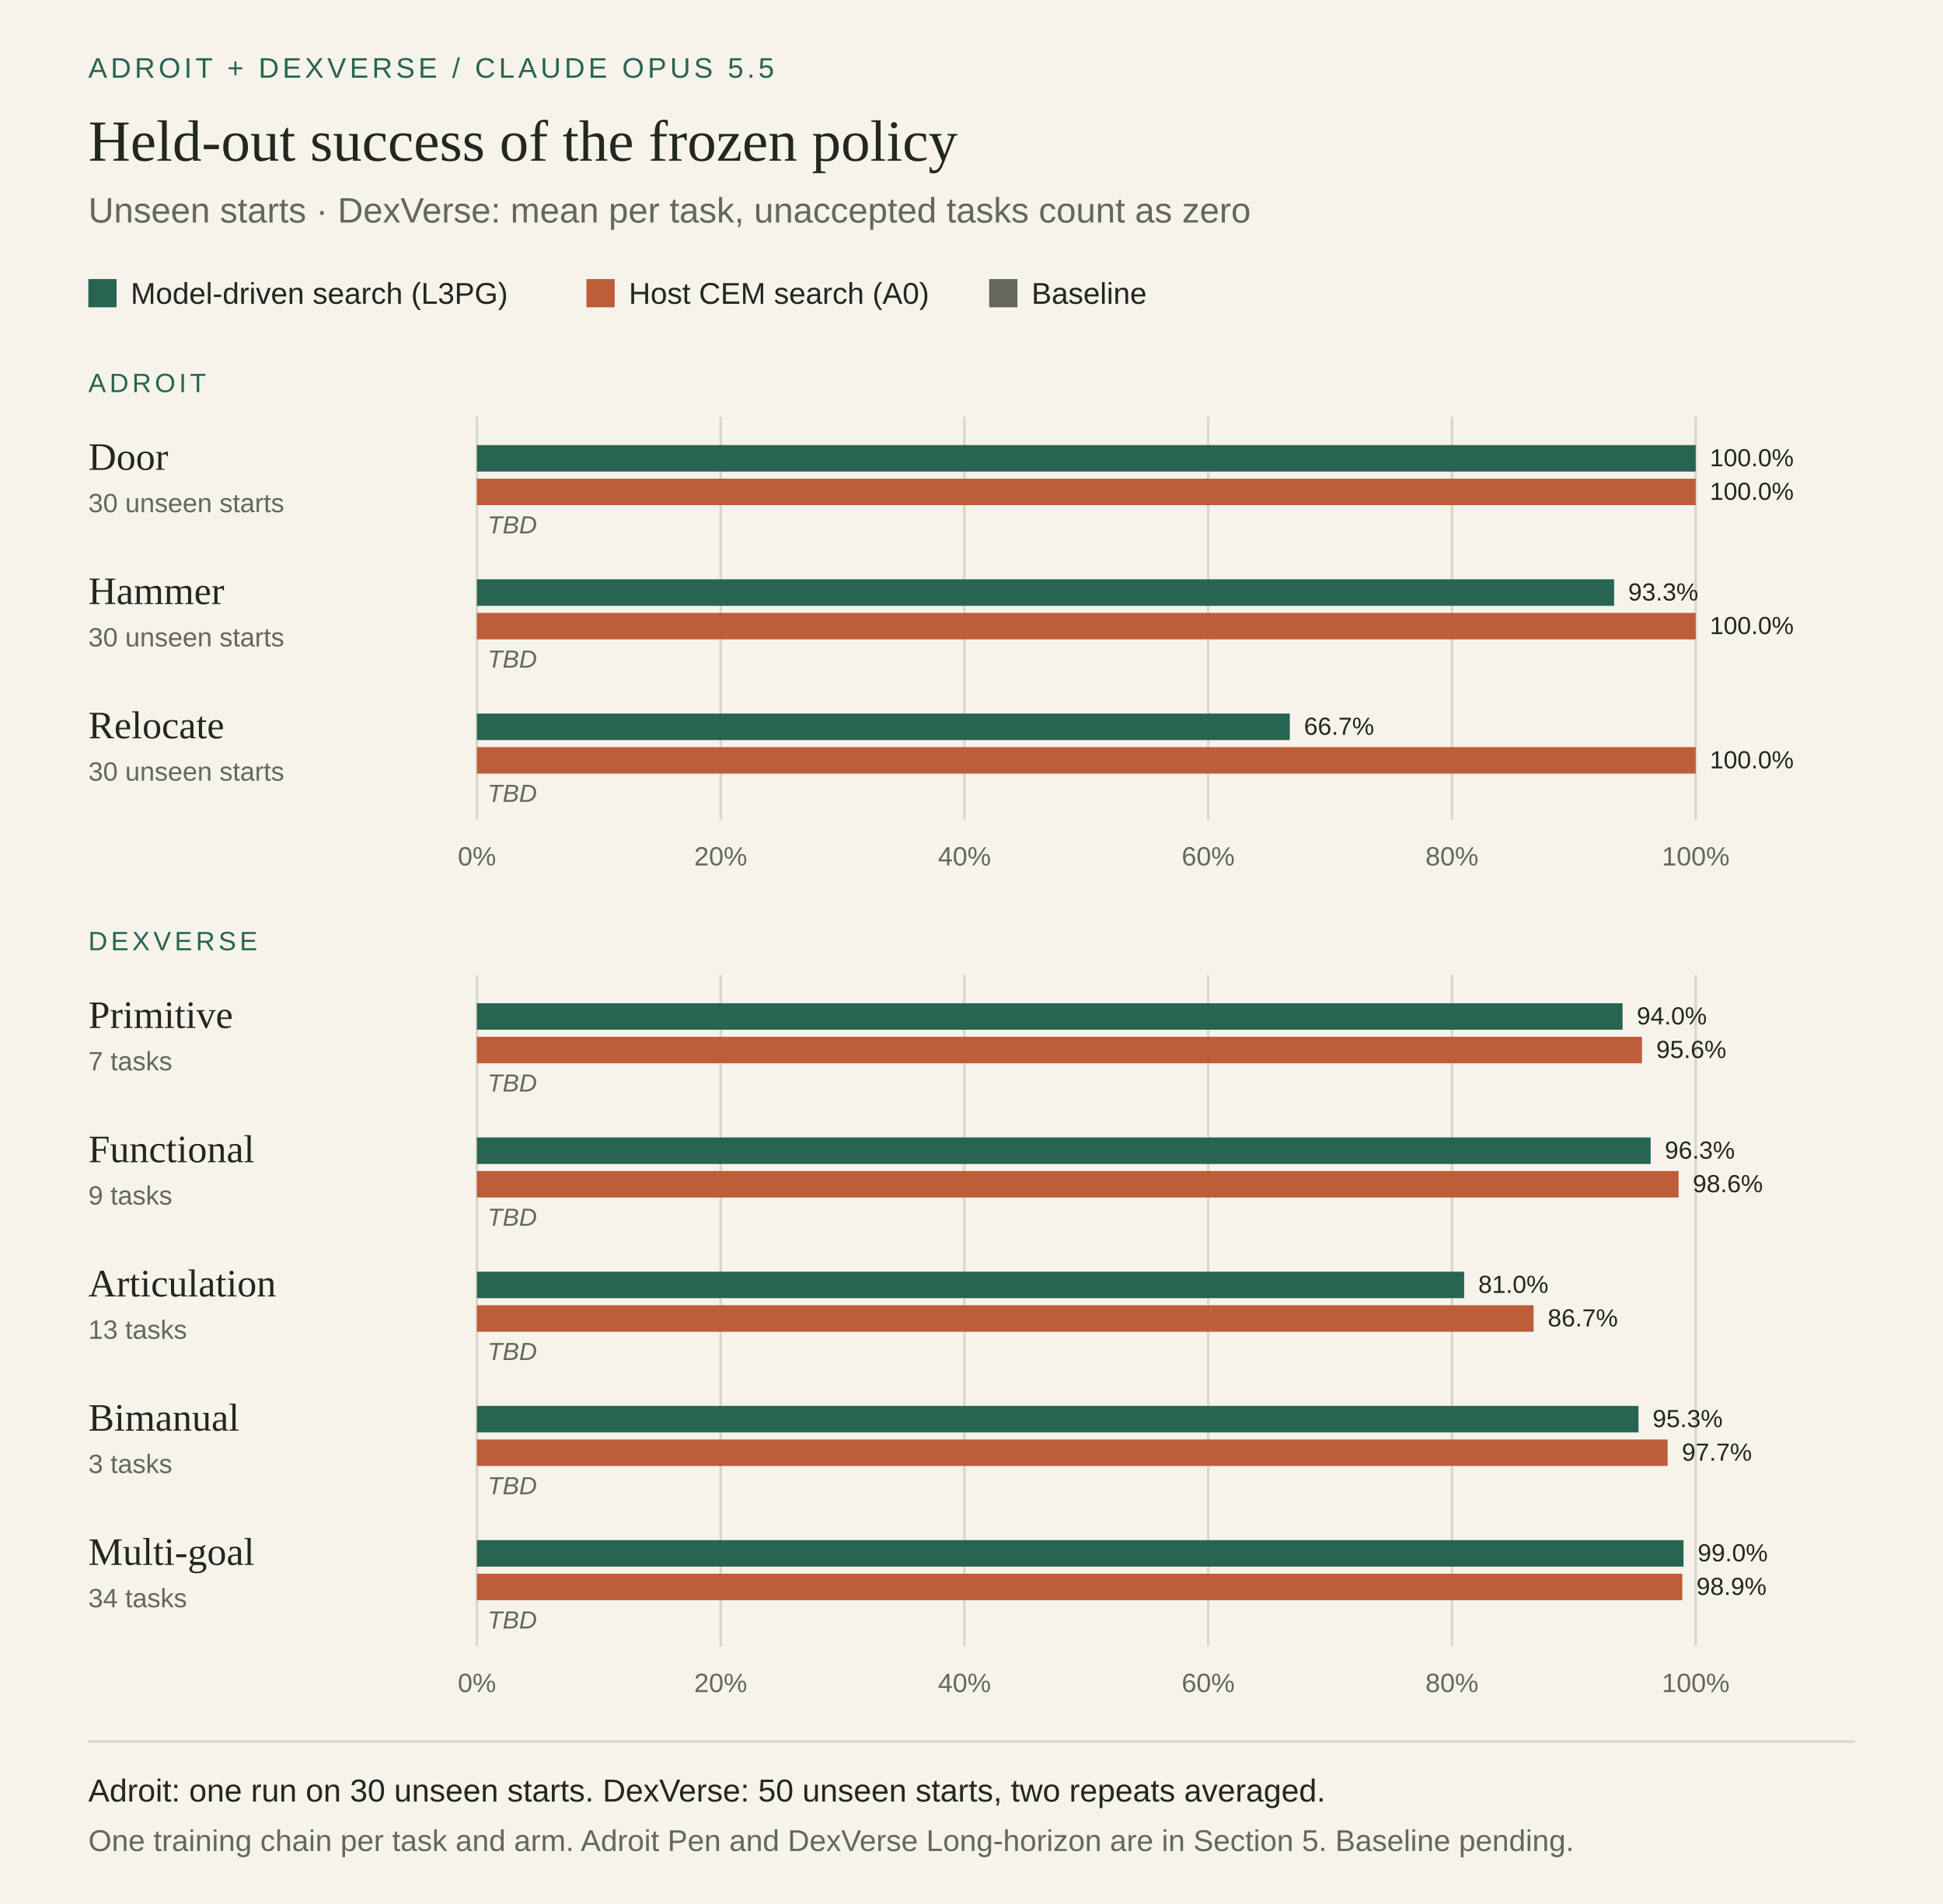
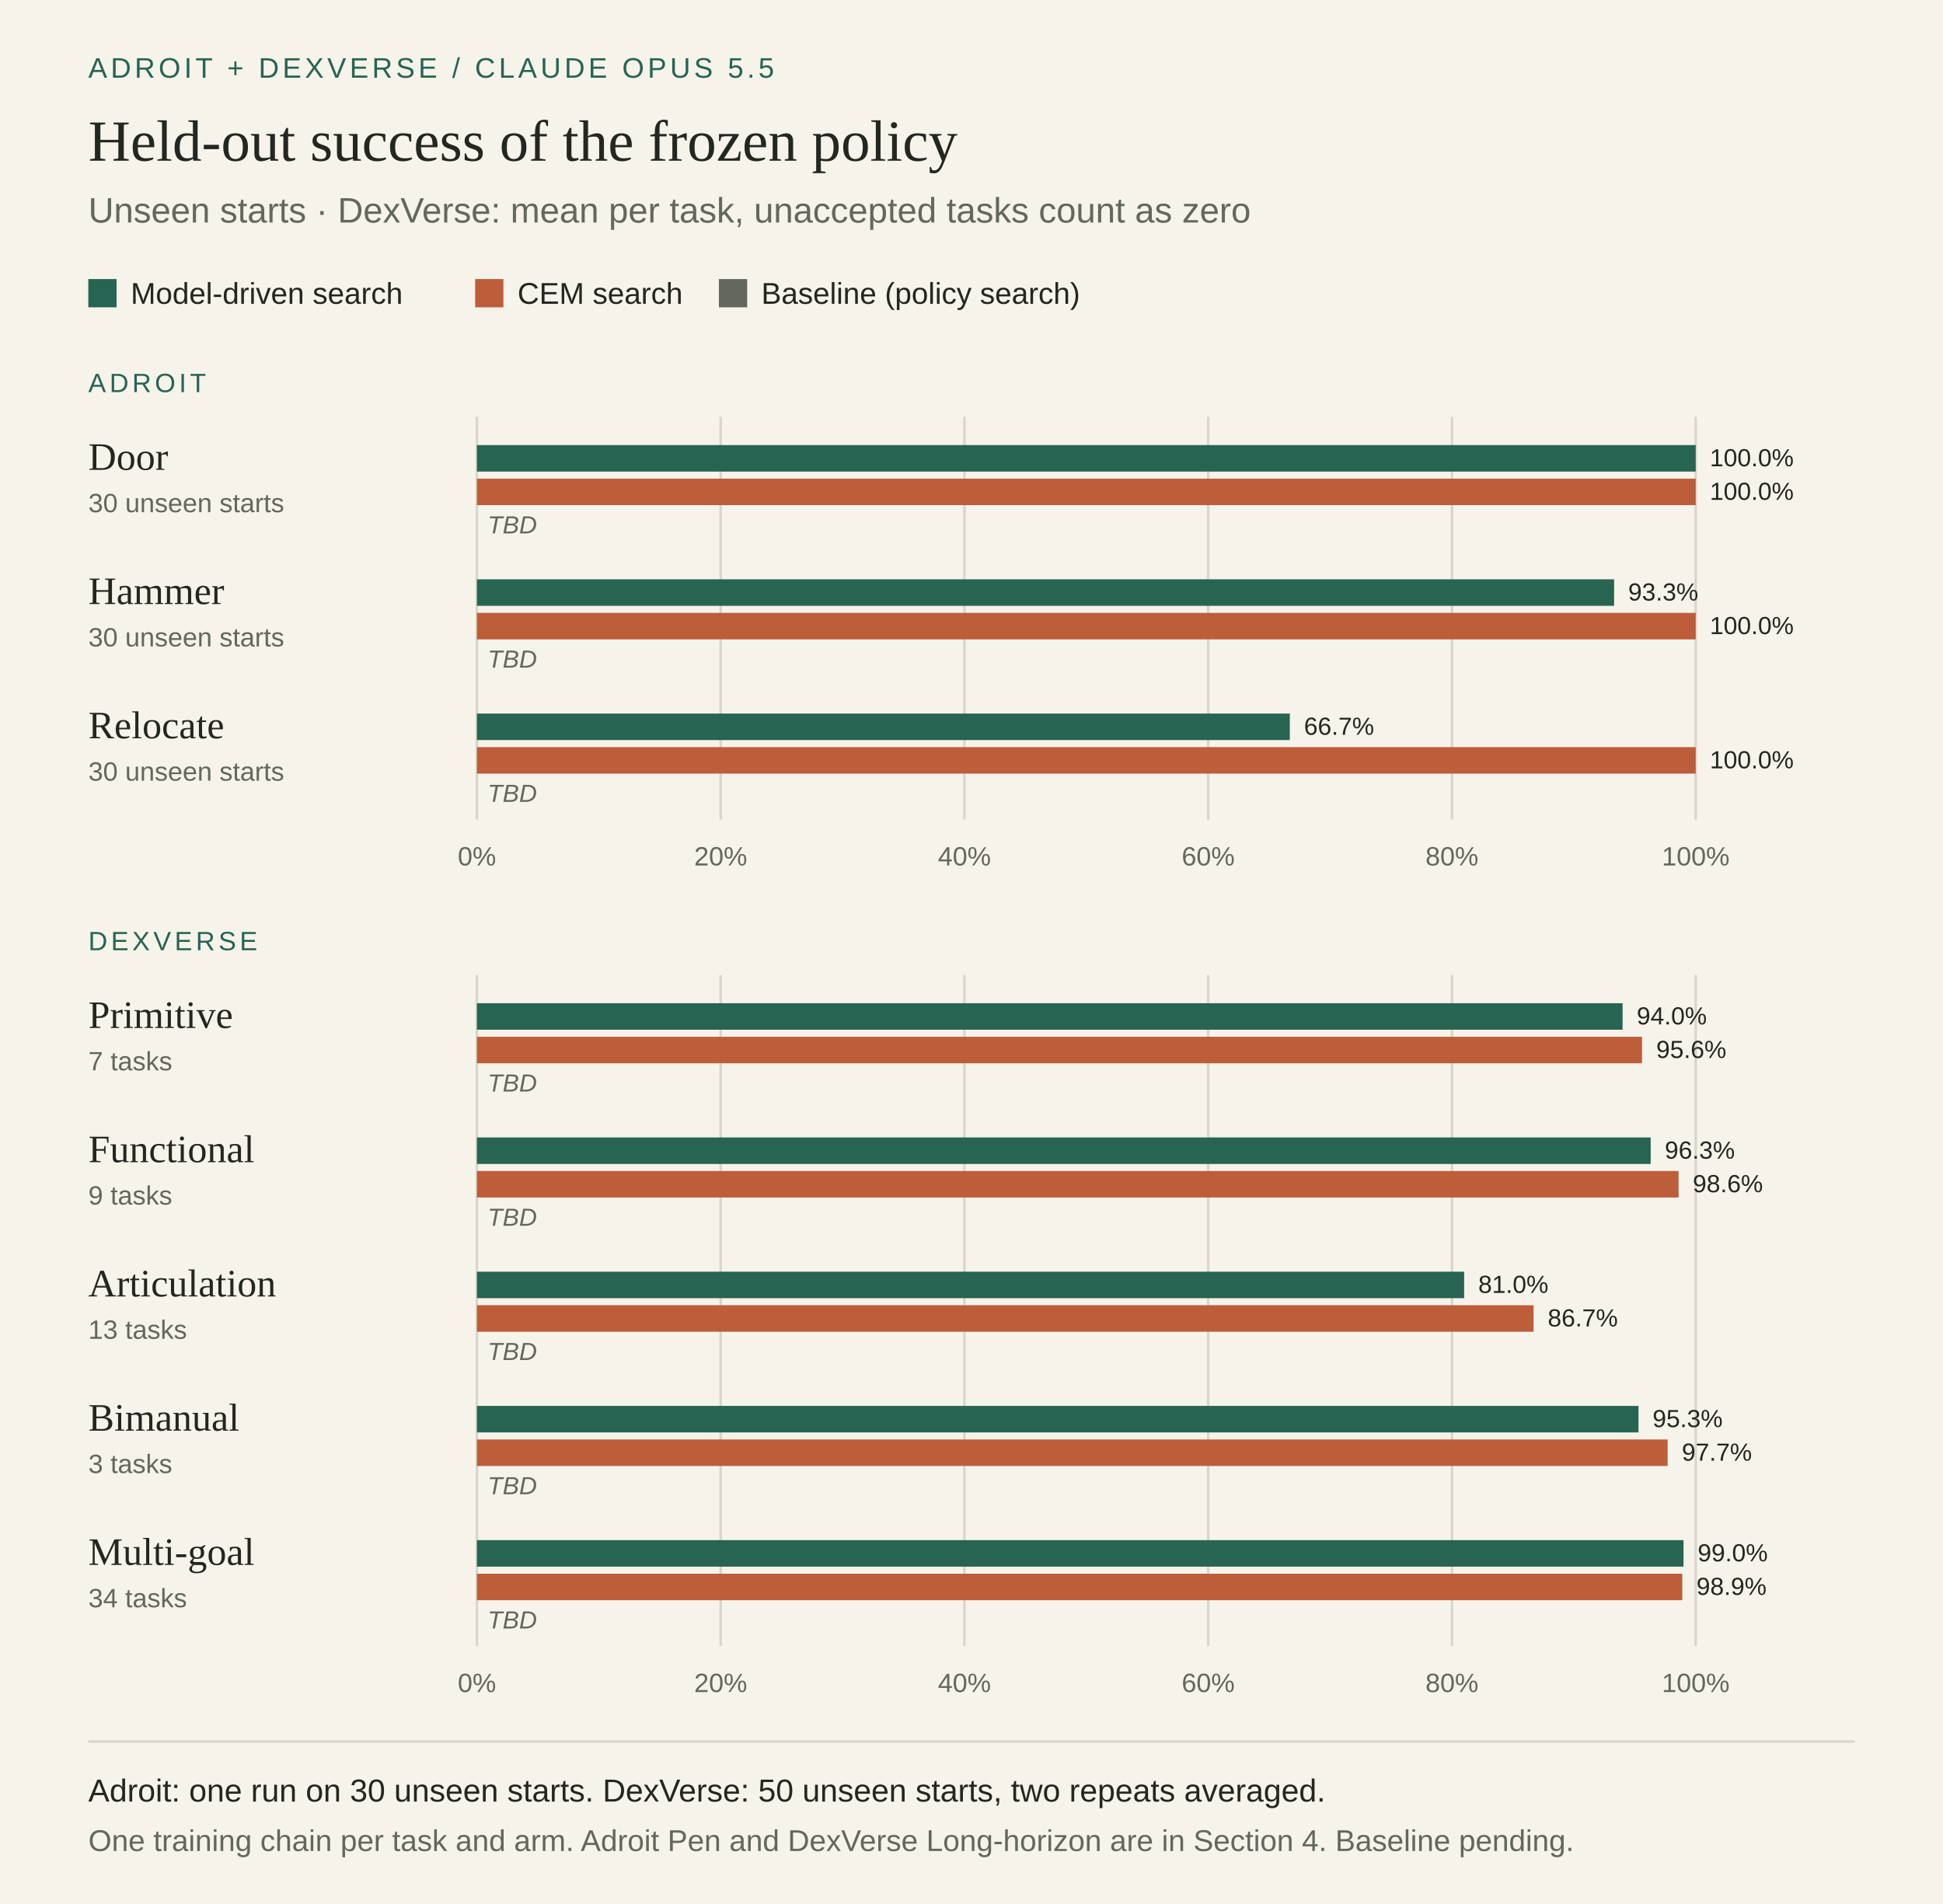
<svg xmlns="http://www.w3.org/2000/svg" width="1100" height="1078" viewBox="0 0 1100 1078" role="img" aria-labelledby="figure-title figure-desc">
  <defs>
    <marker id="arrow" markerWidth="8" markerHeight="8" refX="7" refY="4" orient="auto" markerUnits="userSpaceOnUse">
      <path d="M 0 0 L 8 4 L 0 8 Z" fill="#276451" />
    </marker>
  </defs>
  <rect width="1100" height="1078" fill="#f6f3eb" />
  <text x="50" y="44" font-family="Arial, Helvetica, sans-serif" font-size="16" fill="#276451" text-anchor="start" letter-spacing="2">ADROIT + DEXVERSE  /  CLAUDE OPUS 5.5</text>
  <text x="50" y="91" font-family="Georgia, 'Times New Roman', serif" font-size="33" fill="#242620" text-anchor="start">Held-out success of the frozen policy</text>
  <text x="50" y="126" font-family="Arial, Helvetica, sans-serif" font-size="20" fill="#63675d" text-anchor="start">Unseen starts · DexVerse: mean per task, unaccepted tasks count as zero</text>
  <rect x="50" y="158" width="16" height="16" fill="#276451" />
-   <text x="74" y="172" font-family="Arial, Helvetica, sans-serif" font-size="17" fill="#242620" text-anchor="start">Model-driven search (L3PG)</text>
-   <rect x="332" y="158" width="16" height="16" fill="#be5d39" />
-   <text x="356" y="172" font-family="Arial, Helvetica, sans-serif" font-size="17" fill="#242620" text-anchor="start">Host CEM search (A0)</text>
-   <rect x="560" y="158" width="16" height="16" fill="#63675d" />
-   <text x="584" y="172" font-family="Arial, Helvetica, sans-serif" font-size="17" fill="#242620" text-anchor="start">Baseline</text>
+   <text x="74" y="172" font-family="Arial, Helvetica, sans-serif" font-size="17" fill="#242620" text-anchor="start">Model-driven search</text>
+   <rect x="269" y="158" width="16" height="16" fill="#be5d39" />
+   <text x="293" y="172" font-family="Arial, Helvetica, sans-serif" font-size="17" fill="#242620" text-anchor="start">CEM search</text>
+   <rect x="407" y="158" width="16" height="16" fill="#63675d" />
+   <text x="431" y="172" font-family="Arial, Helvetica, sans-serif" font-size="17" fill="#242620" text-anchor="start">Baseline (policy search)</text>
  <text x="50" y="222" font-family="Arial, Helvetica, sans-serif" font-size="15" fill="#276451" text-anchor="start" letter-spacing="2">ADROIT</text>
  <line x1="270.0" y1="236" x2="270.0" y2="464" stroke="#d7d6ca" stroke-width="1.4" />
  <text x="270.0" y="490" font-family="Arial, Helvetica, sans-serif" font-size="15" fill="#63675d" text-anchor="middle">0%</text>
  <line x1="408.0" y1="236" x2="408.0" y2="464" stroke="#d7d6ca" stroke-width="1.4" />
  <text x="408.0" y="490" font-family="Arial, Helvetica, sans-serif" font-size="15" fill="#63675d" text-anchor="middle">20%</text>
  <line x1="546.0" y1="236" x2="546.0" y2="464" stroke="#d7d6ca" stroke-width="1.4" />
  <text x="546.0" y="490" font-family="Arial, Helvetica, sans-serif" font-size="15" fill="#63675d" text-anchor="middle">40%</text>
  <line x1="684.0" y1="236" x2="684.0" y2="464" stroke="#d7d6ca" stroke-width="1.4" />
  <text x="684.0" y="490" font-family="Arial, Helvetica, sans-serif" font-size="15" fill="#63675d" text-anchor="middle">60%</text>
  <line x1="822.0" y1="236" x2="822.0" y2="464" stroke="#d7d6ca" stroke-width="1.4" />
  <text x="822.0" y="490" font-family="Arial, Helvetica, sans-serif" font-size="15" fill="#63675d" text-anchor="middle">80%</text>
  <line x1="960.0" y1="236" x2="960.0" y2="464" stroke="#d7d6ca" stroke-width="1.4" />
  <text x="960.0" y="490" font-family="Arial, Helvetica, sans-serif" font-size="15" fill="#63675d" text-anchor="middle">100%</text>
  <text x="50" y="266" font-family="Georgia, 'Times New Roman', serif" font-size="22" fill="#242620" text-anchor="start">Door</text>
  <text x="50" y="290" font-family="Arial, Helvetica, sans-serif" font-size="15" fill="#63675d" text-anchor="start">30 unseen starts</text>
  <rect x="270" y="252" width="690.0" height="15" fill="#276451" />
  <text x="968.0" y="264" font-family="Arial, Helvetica, sans-serif" font-size="14" fill="#242620" text-anchor="start">100.0%</text>
  <rect x="270" y="271" width="690.0" height="15" fill="#be5d39" />
  <text x="968.0" y="283" font-family="Arial, Helvetica, sans-serif" font-size="14" fill="#242620" text-anchor="start">100.0%</text>
  <text x="276" y="302" font-family="Arial, Helvetica, sans-serif" font-size="14" fill="#63675d" text-anchor="start" font-style="italic">TBD</text>
  <text x="50" y="342" font-family="Georgia, 'Times New Roman', serif" font-size="22" fill="#242620" text-anchor="start">Hammer</text>
  <text x="50" y="366" font-family="Arial, Helvetica, sans-serif" font-size="15" fill="#63675d" text-anchor="start">30 unseen starts</text>
  <rect x="270" y="328" width="643.8" height="15" fill="#276451" />
  <text x="921.77" y="340" font-family="Arial, Helvetica, sans-serif" font-size="14" fill="#242620" text-anchor="start">93.3%</text>
  <rect x="270" y="347" width="690.0" height="15" fill="#be5d39" />
  <text x="968.0" y="359" font-family="Arial, Helvetica, sans-serif" font-size="14" fill="#242620" text-anchor="start">100.0%</text>
  <text x="276" y="378" font-family="Arial, Helvetica, sans-serif" font-size="14" fill="#63675d" text-anchor="start" font-style="italic">TBD</text>
  <text x="50" y="418" font-family="Georgia, 'Times New Roman', serif" font-size="22" fill="#242620" text-anchor="start">Relocate</text>
  <text x="50" y="442" font-family="Arial, Helvetica, sans-serif" font-size="15" fill="#63675d" text-anchor="start">30 unseen starts</text>
  <rect x="270" y="404" width="460.2" height="15" fill="#276451" />
  <text x="738.23" y="416" font-family="Arial, Helvetica, sans-serif" font-size="14" fill="#242620" text-anchor="start">66.7%</text>
  <rect x="270" y="423" width="690.0" height="15" fill="#be5d39" />
  <text x="968.0" y="435" font-family="Arial, Helvetica, sans-serif" font-size="14" fill="#242620" text-anchor="start">100.0%</text>
  <text x="276" y="454" font-family="Arial, Helvetica, sans-serif" font-size="14" fill="#63675d" text-anchor="start" font-style="italic">TBD</text>
  <text x="50" y="538" font-family="Arial, Helvetica, sans-serif" font-size="15" fill="#276451" text-anchor="start" letter-spacing="2">DEXVERSE</text>
  <line x1="270.0" y1="552" x2="270.0" y2="932" stroke="#d7d6ca" stroke-width="1.4" />
  <text x="270.0" y="958" font-family="Arial, Helvetica, sans-serif" font-size="15" fill="#63675d" text-anchor="middle">0%</text>
  <line x1="408.0" y1="552" x2="408.0" y2="932" stroke="#d7d6ca" stroke-width="1.4" />
  <text x="408.0" y="958" font-family="Arial, Helvetica, sans-serif" font-size="15" fill="#63675d" text-anchor="middle">20%</text>
  <line x1="546.0" y1="552" x2="546.0" y2="932" stroke="#d7d6ca" stroke-width="1.4" />
  <text x="546.0" y="958" font-family="Arial, Helvetica, sans-serif" font-size="15" fill="#63675d" text-anchor="middle">40%</text>
  <line x1="684.0" y1="552" x2="684.0" y2="932" stroke="#d7d6ca" stroke-width="1.4" />
  <text x="684.0" y="958" font-family="Arial, Helvetica, sans-serif" font-size="15" fill="#63675d" text-anchor="middle">60%</text>
  <line x1="822.0" y1="552" x2="822.0" y2="932" stroke="#d7d6ca" stroke-width="1.4" />
  <text x="822.0" y="958" font-family="Arial, Helvetica, sans-serif" font-size="15" fill="#63675d" text-anchor="middle">80%</text>
  <line x1="960.0" y1="552" x2="960.0" y2="932" stroke="#d7d6ca" stroke-width="1.4" />
  <text x="960.0" y="958" font-family="Arial, Helvetica, sans-serif" font-size="15" fill="#63675d" text-anchor="middle">100%</text>
  <text x="50" y="582" font-family="Georgia, 'Times New Roman', serif" font-size="22" fill="#242620" text-anchor="start">Primitive</text>
  <text x="50" y="606" font-family="Arial, Helvetica, sans-serif" font-size="15" fill="#63675d" text-anchor="start">7 tasks</text>
  <rect x="270" y="568" width="648.6" height="15" fill="#276451" />
  <text x="926.6" y="580" font-family="Arial, Helvetica, sans-serif" font-size="14" fill="#242620" text-anchor="start">94.0%</text>
  <rect x="270" y="587" width="659.6" height="15" fill="#be5d39" />
  <text x="937.64" y="599" font-family="Arial, Helvetica, sans-serif" font-size="14" fill="#242620" text-anchor="start">95.6%</text>
  <text x="276" y="618" font-family="Arial, Helvetica, sans-serif" font-size="14" fill="#63675d" text-anchor="start" font-style="italic">TBD</text>
  <text x="50" y="658" font-family="Georgia, 'Times New Roman', serif" font-size="22" fill="#242620" text-anchor="start">Functional</text>
  <text x="50" y="682" font-family="Arial, Helvetica, sans-serif" font-size="15" fill="#63675d" text-anchor="start">9 tasks</text>
  <rect x="270" y="644" width="664.5" height="15" fill="#276451" />
  <text x="942.47" y="656" font-family="Arial, Helvetica, sans-serif" font-size="14" fill="#242620" text-anchor="start">96.3%</text>
  <rect x="270" y="663" width="680.3" height="15" fill="#be5d39" />
  <text x="958.34" y="675" font-family="Arial, Helvetica, sans-serif" font-size="14" fill="#242620" text-anchor="start">98.6%</text>
  <text x="276" y="694" font-family="Arial, Helvetica, sans-serif" font-size="14" fill="#63675d" text-anchor="start" font-style="italic">TBD</text>
  <text x="50" y="734" font-family="Georgia, 'Times New Roman', serif" font-size="22" fill="#242620" text-anchor="start">Articulation</text>
  <text x="50" y="758" font-family="Arial, Helvetica, sans-serif" font-size="15" fill="#63675d" text-anchor="start">13 tasks</text>
  <rect x="270" y="720" width="558.9" height="15" fill="#276451" />
  <text x="836.9" y="732" font-family="Arial, Helvetica, sans-serif" font-size="14" fill="#242620" text-anchor="start">81.0%</text>
  <rect x="270" y="739" width="598.2" height="15" fill="#be5d39" />
  <text x="876.23" y="751" font-family="Arial, Helvetica, sans-serif" font-size="14" fill="#242620" text-anchor="start">86.7%</text>
  <text x="276" y="770" font-family="Arial, Helvetica, sans-serif" font-size="14" fill="#63675d" text-anchor="start" font-style="italic">TBD</text>
  <text x="50" y="810" font-family="Georgia, 'Times New Roman', serif" font-size="22" fill="#242620" text-anchor="start">Bimanual</text>
  <text x="50" y="834" font-family="Arial, Helvetica, sans-serif" font-size="15" fill="#63675d" text-anchor="start">3 tasks</text>
  <rect x="270" y="796" width="657.6" height="15" fill="#276451" />
  <text x="935.57" y="808" font-family="Arial, Helvetica, sans-serif" font-size="14" fill="#242620" text-anchor="start">95.3%</text>
  <rect x="270" y="815" width="674.1" height="15" fill="#be5d39" />
  <text x="952.13" y="827" font-family="Arial, Helvetica, sans-serif" font-size="14" fill="#242620" text-anchor="start">97.7%</text>
  <text x="276" y="846" font-family="Arial, Helvetica, sans-serif" font-size="14" fill="#63675d" text-anchor="start" font-style="italic">TBD</text>
  <text x="50" y="886" font-family="Georgia, 'Times New Roman', serif" font-size="22" fill="#242620" text-anchor="start">Multi-goal</text>
  <text x="50" y="910" font-family="Arial, Helvetica, sans-serif" font-size="15" fill="#63675d" text-anchor="start">34 tasks</text>
  <rect x="270" y="872" width="683.1" height="15" fill="#276451" />
  <text x="961.1" y="884" font-family="Arial, Helvetica, sans-serif" font-size="14" fill="#242620" text-anchor="start">99.0%</text>
  <rect x="270" y="891" width="682.4" height="15" fill="#be5d39" />
  <text x="960.41" y="903" font-family="Arial, Helvetica, sans-serif" font-size="14" fill="#242620" text-anchor="start">98.9%</text>
  <text x="276" y="922" font-family="Arial, Helvetica, sans-serif" font-size="14" fill="#63675d" text-anchor="start" font-style="italic">TBD</text>
  <line x1="50" y1="986" x2="1050" y2="986" stroke="#d7d6ca" stroke-width="1.4" />
  <text x="50" y="1020" font-family="Arial, Helvetica, sans-serif" font-size="18" fill="#242620" text-anchor="start">Adroit: one run on 30 unseen starts. DexVerse: 50 unseen starts, two repeats averaged.</text>
-   <text x="50" y="1048" font-family="Arial, Helvetica, sans-serif" font-size="17" fill="#63675d" text-anchor="start">One training chain per task and arm. Adroit Pen and DexVerse Long-horizon are in Section 5. Baseline pending.</text>
+   <text x="50" y="1048" font-family="Arial, Helvetica, sans-serif" font-size="17" fill="#63675d" text-anchor="start">One training chain per task and arm. Adroit Pen and DexVerse Long-horizon are in Section 4. Baseline pending.</text>
</svg>
